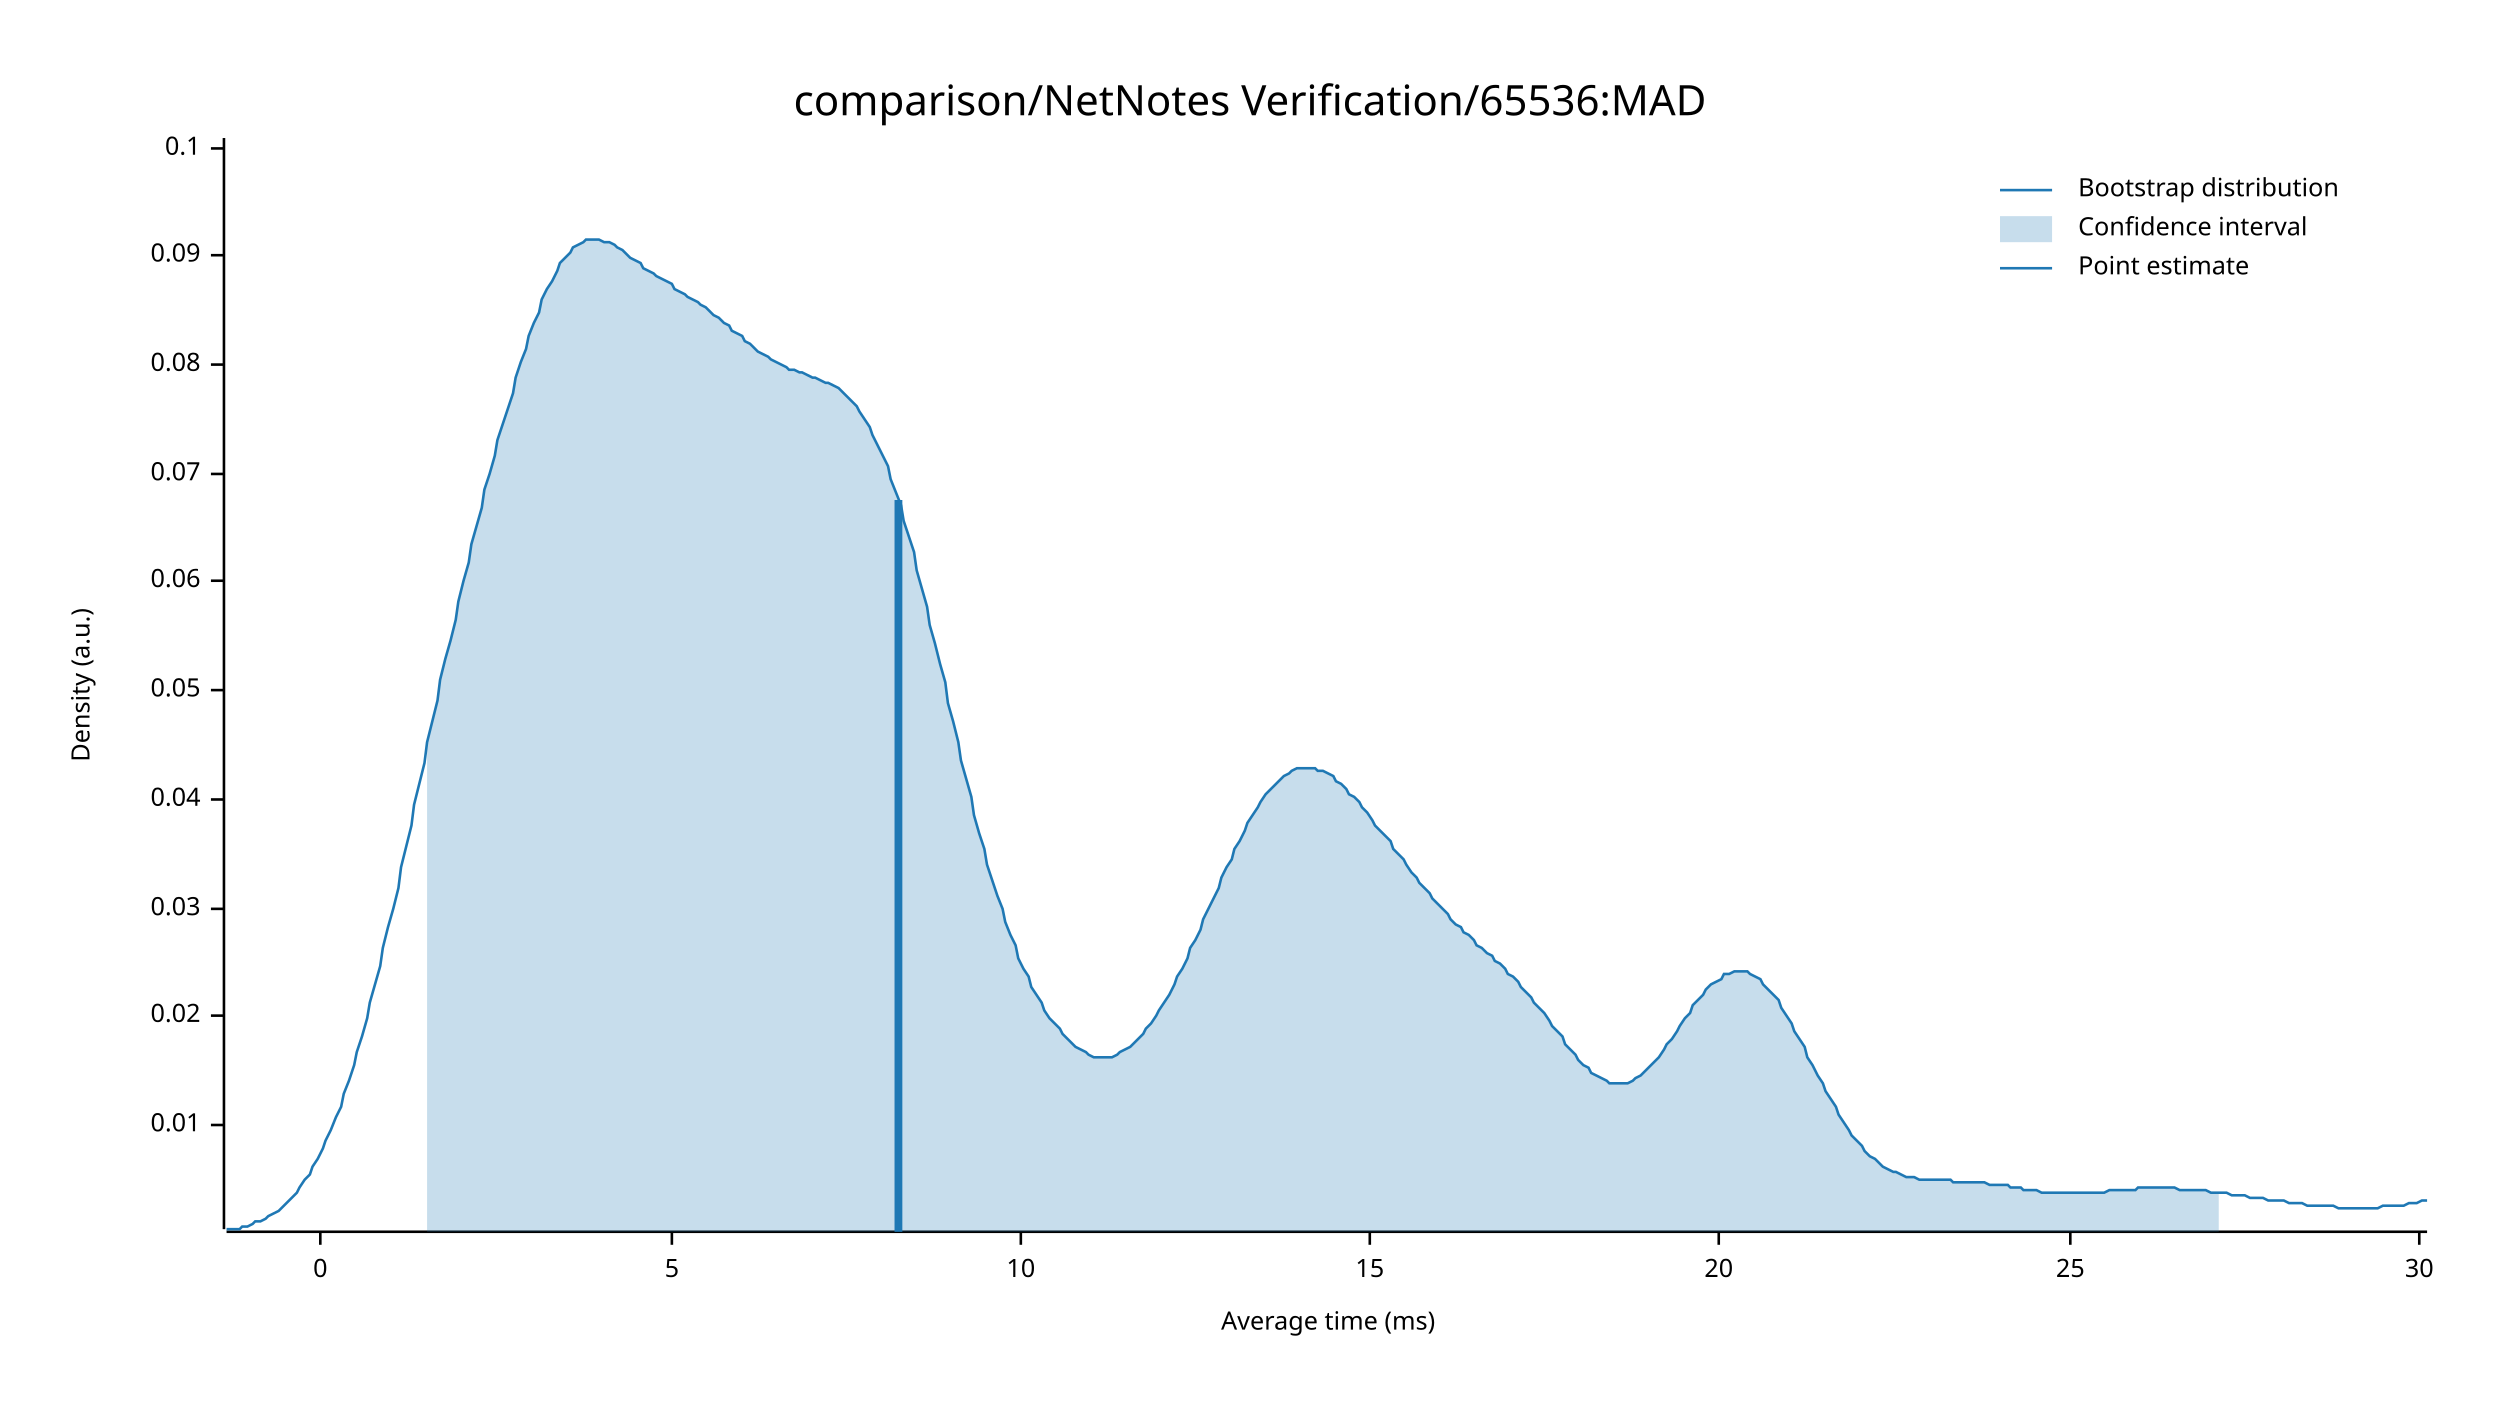
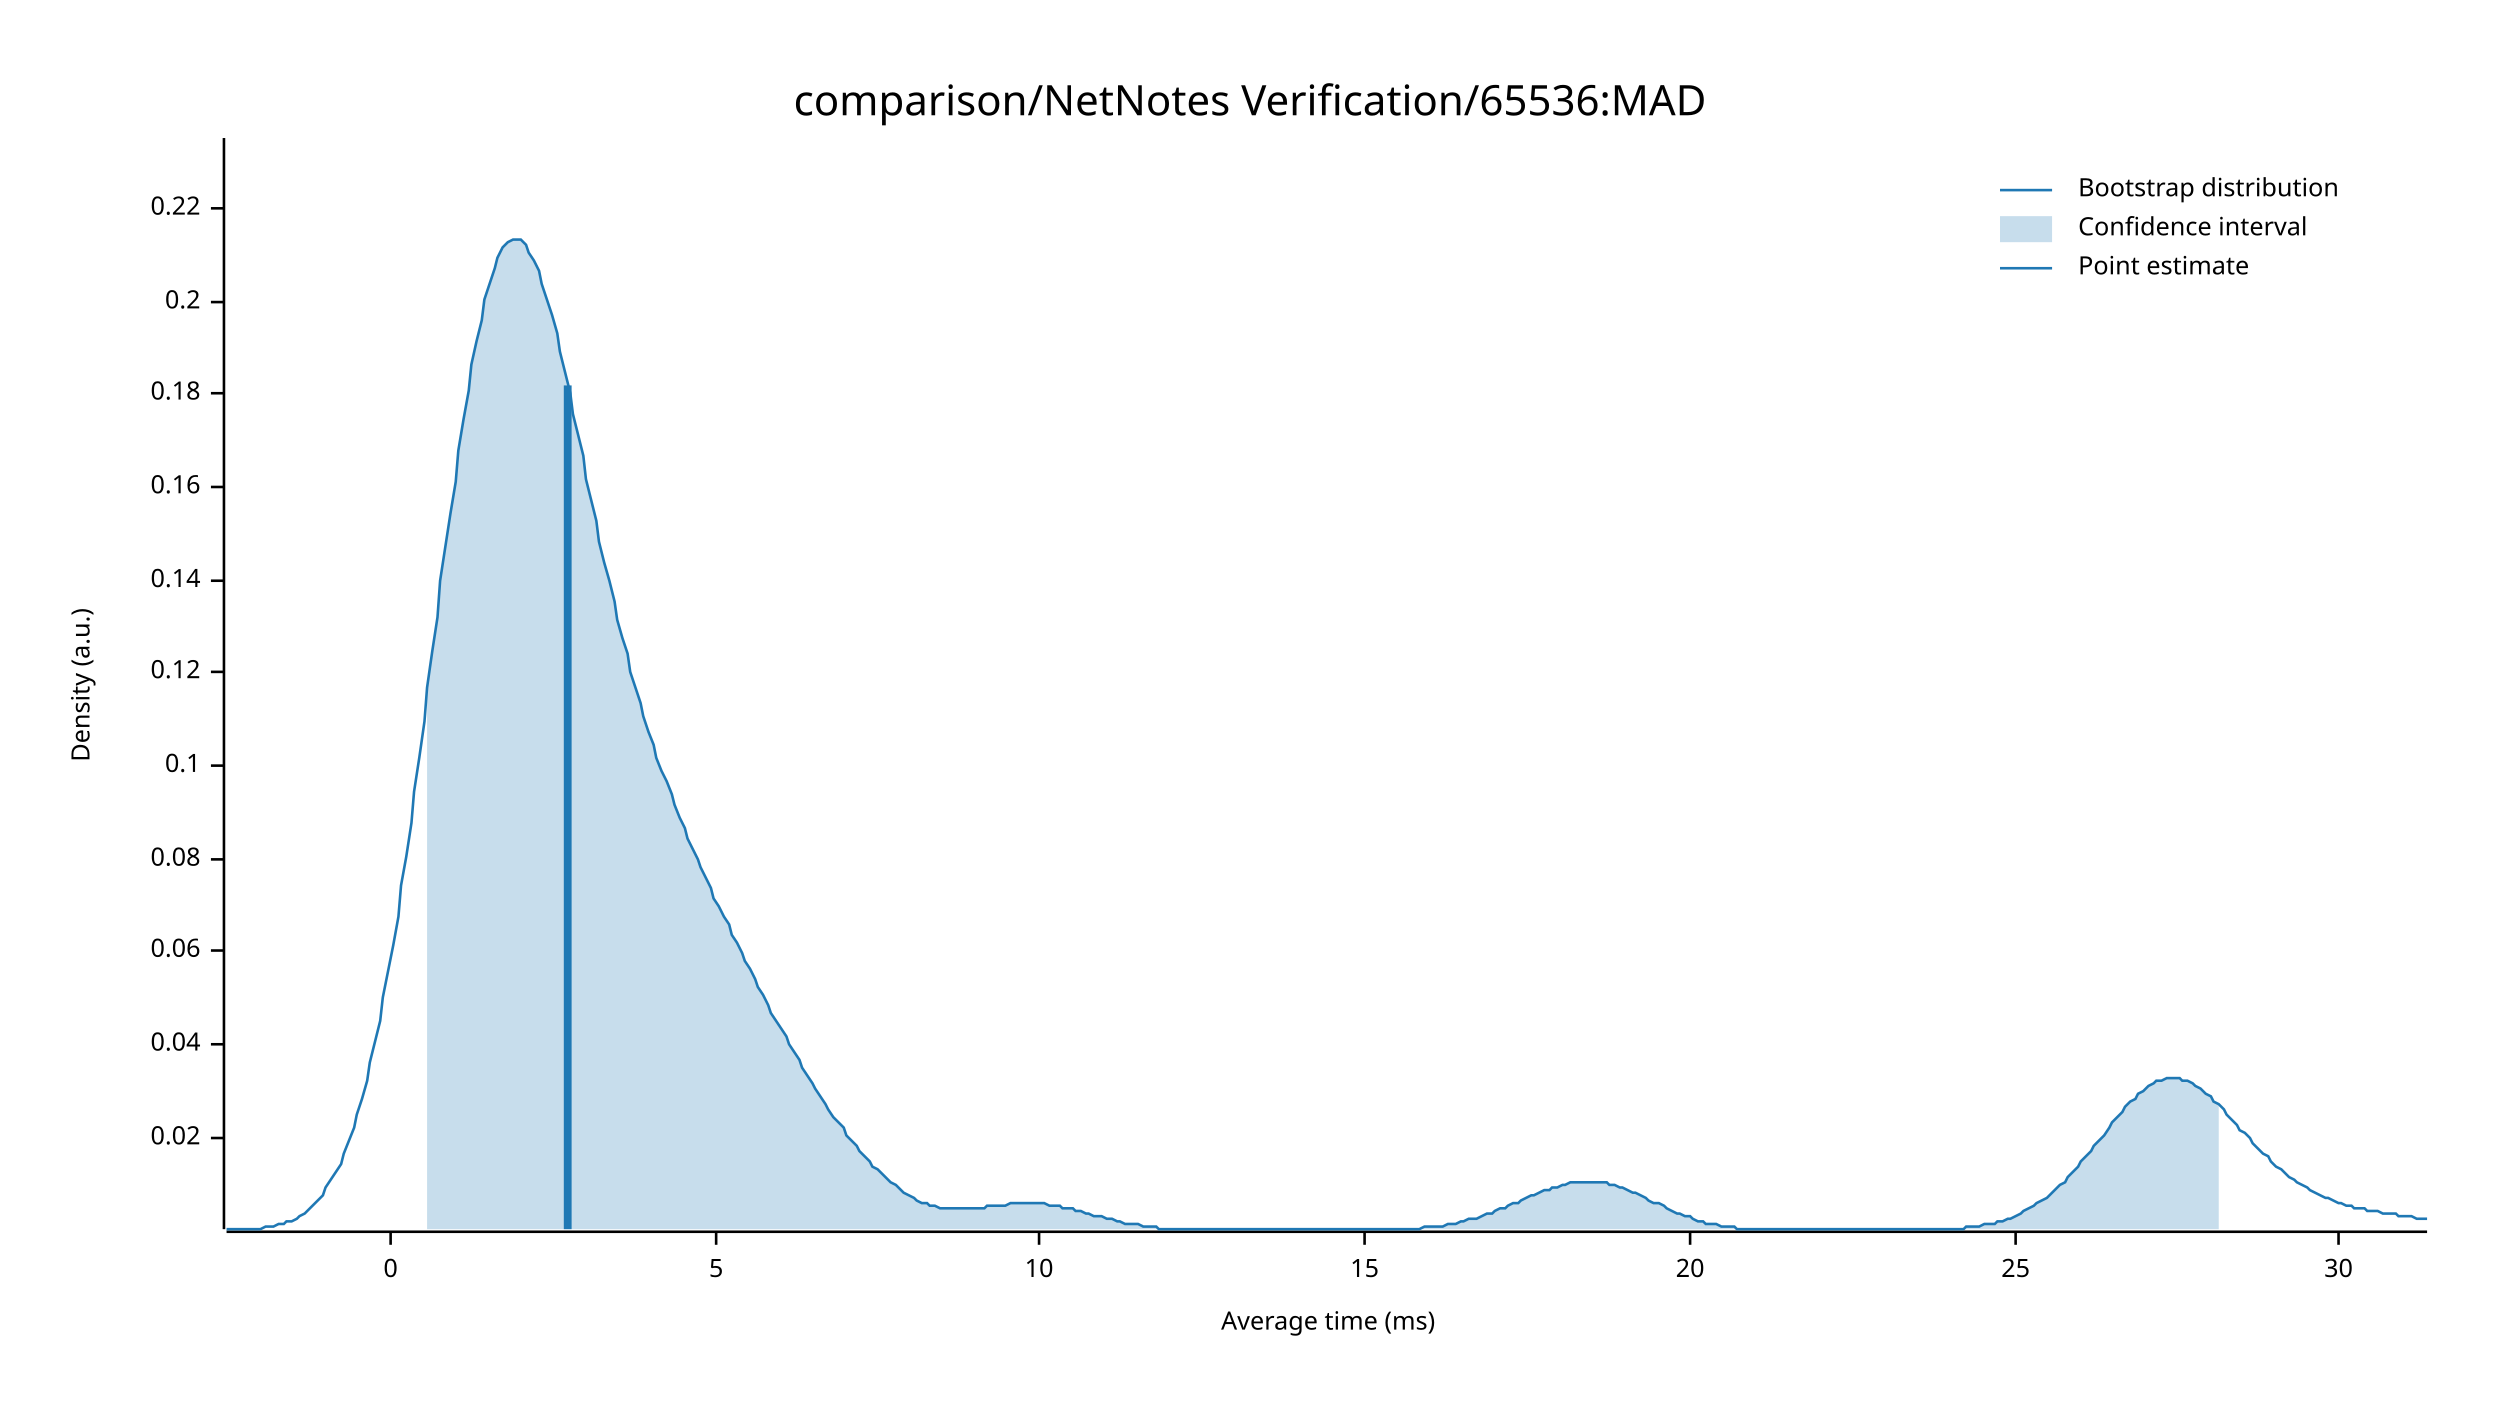
<svg xmlns="http://www.w3.org/2000/svg" width="960" height="540" viewBox="0 0 960 540">
  <text x="480" y="32" dy="0.76em" text-anchor="middle" font-family="sans-serif" font-size="16.129" opacity="1" fill="#000000">
comparison/NetNotes Verification/65536:MAD
</text>
  <text x="27" y="263" dy="0.76em" text-anchor="middle" font-family="sans-serif" font-size="9.677" opacity="1" fill="#000000" transform="rotate(270, 27, 263)">
Density (a.u.)
</text>
  <text x="510" y="513" dy="-0.5ex" text-anchor="middle" font-family="sans-serif" font-size="9.677" opacity="1" fill="#000000">
Average time (ms)
</text>
  <polyline fill="none" opacity="1" stroke="#000000" stroke-width="1" points="86,53 86,472 " />
-   <text x="77" y="432" dy="0.5ex" text-anchor="end" font-family="sans-serif" font-size="9.677" opacity="1" fill="#000000">
- 0.01
- </text>
-   <polyline fill="none" opacity="1" stroke="#000000" stroke-width="1" points="81,432 86,432 " />
-   <text x="77" y="390" dy="0.5ex" text-anchor="end" font-family="sans-serif" font-size="9.677" opacity="1" fill="#000000">
+   <text x="77" y="437" dy="0.5ex" text-anchor="end" font-family="sans-serif" font-size="9.677" opacity="1" fill="#000000">
0.02
</text>
-   <polyline fill="none" opacity="1" stroke="#000000" stroke-width="1" points="81,390 86,390 " />
-   <text x="77" y="349" dy="0.5ex" text-anchor="end" font-family="sans-serif" font-size="9.677" opacity="1" fill="#000000">
- 0.03
- </text>
-   <polyline fill="none" opacity="1" stroke="#000000" stroke-width="1" points="81,349 86,349 " />
-   <text x="77" y="307" dy="0.5ex" text-anchor="end" font-family="sans-serif" font-size="9.677" opacity="1" fill="#000000">
+   <polyline fill="none" opacity="1" stroke="#000000" stroke-width="1" points="81,437 86,437 " />
+   <text x="77" y="401" dy="0.5ex" text-anchor="end" font-family="sans-serif" font-size="9.677" opacity="1" fill="#000000">
0.04
</text>
-   <polyline fill="none" opacity="1" stroke="#000000" stroke-width="1" points="81,307 86,307 " />
-   <text x="77" y="265" dy="0.5ex" text-anchor="end" font-family="sans-serif" font-size="9.677" opacity="1" fill="#000000">
- 0.05
- </text>
-   <polyline fill="none" opacity="1" stroke="#000000" stroke-width="1" points="81,265 86,265 " />
-   <text x="77" y="223" dy="0.5ex" text-anchor="end" font-family="sans-serif" font-size="9.677" opacity="1" fill="#000000">
+   <polyline fill="none" opacity="1" stroke="#000000" stroke-width="1" points="81,401 86,401 " />
+   <text x="77" y="365" dy="0.5ex" text-anchor="end" font-family="sans-serif" font-size="9.677" opacity="1" fill="#000000">
0.06
</text>
-   <polyline fill="none" opacity="1" stroke="#000000" stroke-width="1" points="81,223 86,223 " />
-   <text x="77" y="182" dy="0.5ex" text-anchor="end" font-family="sans-serif" font-size="9.677" opacity="1" fill="#000000">
- 0.07
- </text>
-   <polyline fill="none" opacity="1" stroke="#000000" stroke-width="1" points="81,182 86,182 " />
-   <text x="77" y="140" dy="0.5ex" text-anchor="end" font-family="sans-serif" font-size="9.677" opacity="1" fill="#000000">
+   <polyline fill="none" opacity="1" stroke="#000000" stroke-width="1" points="81,365 86,365 " />
+   <text x="77" y="330" dy="0.5ex" text-anchor="end" font-family="sans-serif" font-size="9.677" opacity="1" fill="#000000">
0.08
</text>
-   <polyline fill="none" opacity="1" stroke="#000000" stroke-width="1" points="81,140 86,140 " />
-   <text x="77" y="98" dy="0.5ex" text-anchor="end" font-family="sans-serif" font-size="9.677" opacity="1" fill="#000000">
- 0.09
- </text>
-   <polyline fill="none" opacity="1" stroke="#000000" stroke-width="1" points="81,98 86,98 " />
-   <text x="77" y="57" dy="0.5ex" text-anchor="end" font-family="sans-serif" font-size="9.677" opacity="1" fill="#000000">
+   <polyline fill="none" opacity="1" stroke="#000000" stroke-width="1" points="81,330 86,330 " />
+   <text x="77" y="294" dy="0.5ex" text-anchor="end" font-family="sans-serif" font-size="9.677" opacity="1" fill="#000000">
0.1
</text>
-   <polyline fill="none" opacity="1" stroke="#000000" stroke-width="1" points="81,57 86,57 " />
+   <polyline fill="none" opacity="1" stroke="#000000" stroke-width="1" points="81,294 86,294 " />
+   <text x="77" y="258" dy="0.5ex" text-anchor="end" font-family="sans-serif" font-size="9.677" opacity="1" fill="#000000">
+ 0.12
+ </text>
+   <polyline fill="none" opacity="1" stroke="#000000" stroke-width="1" points="81,258 86,258 " />
+   <text x="77" y="223" dy="0.5ex" text-anchor="end" font-family="sans-serif" font-size="9.677" opacity="1" fill="#000000">
+ 0.14
+ </text>
+   <polyline fill="none" opacity="1" stroke="#000000" stroke-width="1" points="81,223 86,223 " />
+   <text x="77" y="187" dy="0.5ex" text-anchor="end" font-family="sans-serif" font-size="9.677" opacity="1" fill="#000000">
+ 0.16
+ </text>
+   <polyline fill="none" opacity="1" stroke="#000000" stroke-width="1" points="81,187 86,187 " />
+   <text x="77" y="151" dy="0.5ex" text-anchor="end" font-family="sans-serif" font-size="9.677" opacity="1" fill="#000000">
+ 0.18
+ </text>
+   <polyline fill="none" opacity="1" stroke="#000000" stroke-width="1" points="81,151 86,151 " />
+   <text x="77" y="116" dy="0.5ex" text-anchor="end" font-family="sans-serif" font-size="9.677" opacity="1" fill="#000000">
+ 0.2
+ </text>
+   <polyline fill="none" opacity="1" stroke="#000000" stroke-width="1" points="81,116 86,116 " />
+   <text x="77" y="80" dy="0.5ex" text-anchor="end" font-family="sans-serif" font-size="9.677" opacity="1" fill="#000000">
+ 0.22
+ </text>
+   <polyline fill="none" opacity="1" stroke="#000000" stroke-width="1" points="81,80 86,80 " />
  <polyline fill="none" opacity="1" stroke="#000000" stroke-width="1" points="87,473 932,473 " />
-   <text x="123" y="483" dy="0.76em" text-anchor="middle" font-family="sans-serif" font-size="9.677" opacity="1" fill="#000000">
+   <text x="150" y="483" dy="0.76em" text-anchor="middle" font-family="sans-serif" font-size="9.677" opacity="1" fill="#000000">
0
</text>
-   <polyline fill="none" opacity="1" stroke="#000000" stroke-width="1" points="123,473 123,478 " />
-   <text x="258" y="483" dy="0.76em" text-anchor="middle" font-family="sans-serif" font-size="9.677" opacity="1" fill="#000000">
+   <polyline fill="none" opacity="1" stroke="#000000" stroke-width="1" points="150,473 150,478 " />
+   <text x="275" y="483" dy="0.76em" text-anchor="middle" font-family="sans-serif" font-size="9.677" opacity="1" fill="#000000">
5
</text>
-   <polyline fill="none" opacity="1" stroke="#000000" stroke-width="1" points="258,473 258,478 " />
-   <text x="392" y="483" dy="0.76em" text-anchor="middle" font-family="sans-serif" font-size="9.677" opacity="1" fill="#000000">
+   <polyline fill="none" opacity="1" stroke="#000000" stroke-width="1" points="275,473 275,478 " />
+   <text x="399" y="483" dy="0.76em" text-anchor="middle" font-family="sans-serif" font-size="9.677" opacity="1" fill="#000000">
10
</text>
-   <polyline fill="none" opacity="1" stroke="#000000" stroke-width="1" points="392,473 392,478 " />
-   <text x="526" y="483" dy="0.76em" text-anchor="middle" font-family="sans-serif" font-size="9.677" opacity="1" fill="#000000">
+   <polyline fill="none" opacity="1" stroke="#000000" stroke-width="1" points="399,473 399,478 " />
+   <text x="524" y="483" dy="0.76em" text-anchor="middle" font-family="sans-serif" font-size="9.677" opacity="1" fill="#000000">
15
</text>
-   <polyline fill="none" opacity="1" stroke="#000000" stroke-width="1" points="526,473 526,478 " />
-   <text x="660" y="483" dy="0.76em" text-anchor="middle" font-family="sans-serif" font-size="9.677" opacity="1" fill="#000000">
+   <polyline fill="none" opacity="1" stroke="#000000" stroke-width="1" points="524,473 524,478 " />
+   <text x="649" y="483" dy="0.76em" text-anchor="middle" font-family="sans-serif" font-size="9.677" opacity="1" fill="#000000">
20
</text>
-   <polyline fill="none" opacity="1" stroke="#000000" stroke-width="1" points="660,473 660,478 " />
-   <text x="795" y="483" dy="0.76em" text-anchor="middle" font-family="sans-serif" font-size="9.677" opacity="1" fill="#000000">
+   <polyline fill="none" opacity="1" stroke="#000000" stroke-width="1" points="649,473 649,478 " />
+   <text x="774" y="483" dy="0.76em" text-anchor="middle" font-family="sans-serif" font-size="9.677" opacity="1" fill="#000000">
25
</text>
-   <polyline fill="none" opacity="1" stroke="#000000" stroke-width="1" points="795,473 795,478 " />
-   <text x="929" y="483" dy="0.76em" text-anchor="middle" font-family="sans-serif" font-size="9.677" opacity="1" fill="#000000">
+   <polyline fill="none" opacity="1" stroke="#000000" stroke-width="1" points="774,473 774,478 " />
+   <text x="898" y="483" dy="0.76em" text-anchor="middle" font-family="sans-serif" font-size="9.677" opacity="1" fill="#000000">
30
</text>
-   <polyline fill="none" opacity="1" stroke="#000000" stroke-width="1" points="929,473 929,478 " />
-   <polyline fill="none" opacity="1" stroke="#1F78B4" stroke-width="1" points="87,472 88,472 90,472 92,472 93,471 95,471 97,470 98,469 100,469 102,468 103,467 105,466 107,465 109,463 110,462 112,460 114,458 115,456 117,453 119,451 120,448 122,445 124,441 125,438 127,434 129,429 131,425 132,420 134,415 136,409 137,404 139,398 141,391 142,385 144,378 146,371 147,364 149,356 151,349 153,341 154,333 156,325 158,317 159,309 161,301 163,293 164,285 166,277 168,269 169,261 171,253 173,246 175,238 176,231 178,223 180,216 181,209 183,202 185,195 186,188 188,182 190,175 191,169 193,163 195,157 197,151 198,145 200,139 202,134 203,129 205,124 207,120 208,115 210,111 212,108 214,104 215,101 217,99 219,97 220,95 222,94 224,93 225,92 227,92 229,92 230,92 232,93 234,93 236,94 237,95 239,96 241,98 242,99 244,100 246,101 247,103 249,104 251,105 252,106 254,107 256,108 258,109 259,111 261,112 263,113 264,114 266,115 268,116 269,117 271,118 273,120 274,121 276,122 278,124 280,125 281,127 283,128 285,129 286,131 288,132 290,134 291,135 293,136 295,137 296,138 298,139 300,140 302,141 303,142 305,142 307,143 308,143 310,144 312,145 313,145 315,146 317,147 318,147 320,148 322,149 324,151 325,152 327,154 329,156 330,158 332,161 334,164 335,167 337,171 339,175 341,179 342,184 344,189 346,194 347,200 349,206 351,212 352,219 354,226 356,233 357,240 359,247 361,255 363,262 364,270 366,277 368,285 369,292 371,299 373,306 374,313 376,320 378,326 379,332 381,338 383,344 385,349 386,354 388,359 390,363 391,368 393,372 395,375 396,379 398,382 400,385 401,388 403,391 405,393 407,395 408,397 410,399 412,401 413,402 415,403 417,404 418,405 420,406 422,406 423,406 425,406 427,406 429,405 430,404 432,403 434,402 435,401 437,399 439,397 440,395 442,393 444,390 445,388 447,385 449,382 451,378 452,375 454,372 456,368 457,364 459,361 461,357 462,353 464,349 466,345 468,341 469,337 471,333 473,330 474,326 476,323 478,319 479,316 481,313 483,310 484,308 486,305 488,303 490,301 491,300 493,298 495,297 496,296 498,295 500,295 501,295 503,295 505,295 506,296 508,296 510,297 512,298 513,300 515,301 517,303 518,305 520,306 522,308 523,310 525,312 527,315 528,317 530,319 532,321 534,323 535,326 537,328 539,330 540,332 542,335 544,337 545,339 547,341 549,343 550,345 552,347 554,349 556,351 557,353 559,355 561,356 562,358 564,359 566,361 567,363 569,364 571,366 573,367 574,369 576,370 578,372 579,374 581,375 583,377 584,379 586,381 588,383 589,385 591,387 593,389 595,392 596,394 598,396 600,398 601,401 603,403 605,405 606,407 608,409 610,410 611,412 613,413 615,414 617,415 618,416 620,416 622,416 623,416 625,416 627,415 628,414 630,413 632,411 633,410 635,408 637,406 639,403 640,401 642,399 644,396 645,394 647,391 649,389 650,386 652,384 654,382 655,380 657,378 659,377 661,376 662,374 664,374 666,373 667,373 669,373 671,373 672,374 674,375 676,376 677,378 679,380 681,382 683,384 684,387 686,390 688,393 689,396 691,399 693,402 694,406 696,409 698,413 700,416 701,419 703,422 705,425 706,428 708,431 710,434 711,436 713,438 715,440 716,442 718,444 720,445 722,447 723,448 725,449 727,450 728,450 730,451 732,452 733,452 735,452 737,453 738,453 740,453 742,453 744,453 745,453 747,453 749,453 750,454 752,454 754,454 755,454 757,454 759,454 760,454 762,454 764,455 766,455 767,455 769,455 771,455 772,456 774,456 776,456 777,457 779,457 781,457 782,457 784,458 786,458 788,458 789,458 791,458 793,458 794,458 796,458 798,458 799,458 801,458 803,458 804,458 806,458 808,458 810,457 811,457 813,457 815,457 816,457 818,457 820,457 821,456 823,456 825,456 827,456 828,456 830,456 832,456 833,456 835,456 837,457 838,457 840,457 842,457 843,457 845,457 847,457 849,458 850,458 852,458 854,458 855,458 857,459 859,459 860,459 862,459 864,460 865,460 867,460 869,460 871,461 872,461 874,461 876,461 877,461 879,462 881,462 882,462 884,462 886,463 887,463 889,463 891,463 893,463 894,463 896,463 898,464 899,464 901,464 903,464 904,464 906,464 908,464 909,464 911,464 913,464 915,463 916,463 918,463 920,463 921,463 923,463 925,462 926,462 928,462 930,461 932,461 " />
-   <polygon opacity="0.25" fill="#1F78B4" points="164,285 166,277 168,269 169,261 171,253 173,246 175,238 176,231 178,223 180,216 181,209 183,202 185,195 186,188 188,182 190,175 191,169 193,163 195,157 197,151 198,145 200,139 202,134 203,129 205,124 207,120 208,115 210,111 212,108 214,104 215,101 217,99 219,97 220,95 222,94 224,93 225,92 227,92 229,92 230,92 232,93 234,93 236,94 237,95 239,96 241,98 242,99 244,100 246,101 247,103 249,104 251,105 252,106 254,107 256,108 258,109 259,111 261,112 263,113 264,114 266,115 268,116 269,117 271,118 273,120 274,121 276,122 278,124 280,125 281,127 283,128 285,129 286,131 288,132 290,134 291,135 293,136 295,137 296,138 298,139 300,140 302,141 303,142 305,142 307,143 308,143 310,144 312,145 313,145 315,146 317,147 318,147 320,148 322,149 324,151 325,152 327,154 329,156 330,158 332,161 334,164 335,167 337,171 339,175 341,179 342,184 344,189 346,194 347,200 349,206 351,212 352,219 354,226 356,233 357,240 359,247 361,255 363,262 364,270 366,277 368,285 369,292 371,299 373,306 374,313 376,320 378,326 379,332 381,338 383,344 385,349 386,354 388,359 390,363 391,368 393,372 395,375 396,379 398,382 400,385 401,388 403,391 405,393 407,395 408,397 410,399 412,401 413,402 415,403 417,404 418,405 420,406 422,406 423,406 425,406 427,406 429,405 430,404 432,403 434,402 435,401 437,399 439,397 440,395 442,393 444,390 445,388 447,385 449,382 451,378 452,375 454,372 456,368 457,364 459,361 461,357 462,353 464,349 466,345 468,341 469,337 471,333 473,330 474,326 476,323 478,319 479,316 481,313 483,310 484,308 486,305 488,303 490,301 491,300 493,298 495,297 496,296 498,295 500,295 501,295 503,295 505,295 506,296 508,296 510,297 512,298 513,300 515,301 517,303 518,305 520,306 522,308 523,310 525,312 527,315 528,317 530,319 532,321 534,323 535,326 537,328 539,330 540,332 542,335 544,337 545,339 547,341 549,343 550,345 552,347 554,349 556,351 557,353 559,355 561,356 562,358 564,359 566,361 567,363 569,364 571,366 573,367 574,369 576,370 578,372 579,374 581,375 583,377 584,379 586,381 588,383 589,385 591,387 593,389 595,392 596,394 598,396 600,398 601,401 603,403 605,405 606,407 608,409 610,410 611,412 613,413 615,414 617,415 618,416 620,416 622,416 623,416 625,416 627,415 628,414 630,413 632,411 633,410 635,408 637,406 639,403 640,401 642,399 644,396 645,394 647,391 649,389 650,386 652,384 654,382 655,380 657,378 659,377 661,376 662,374 664,374 666,373 667,373 669,373 671,373 672,374 674,375 676,376 677,378 679,380 681,382 683,384 684,387 686,390 688,393 689,396 691,399 693,402 694,406 696,409 698,413 700,416 701,419 703,422 705,425 706,428 708,431 710,434 711,436 713,438 715,440 716,442 718,444 720,445 722,447 723,448 725,449 727,450 728,450 730,451 732,452 733,452 735,452 737,453 738,453 740,453 742,453 744,453 745,453 747,453 749,453 750,454 752,454 754,454 755,454 757,454 759,454 760,454 762,454 764,455 766,455 767,455 769,455 771,455 772,456 774,456 776,456 777,457 779,457 781,457 782,457 784,458 786,458 788,458 789,458 791,458 793,458 794,458 796,458 798,458 799,458 801,458 803,458 804,458 806,458 808,458 810,457 811,457 813,457 815,457 816,457 818,457 820,457 821,456 823,456 825,456 827,456 828,456 830,456 832,456 833,456 835,456 837,457 838,457 840,457 842,457 843,457 845,457 847,457 849,458 850,458 852,458 852,473 164,473 " />
-   <polyline fill="none" opacity="1" stroke="#1F78B4" stroke-width="3" points="345,473 345,192 " />
+   <polyline fill="none" opacity="1" stroke="#000000" stroke-width="1" points="898,473 898,478 " />
+   <polyline fill="none" opacity="1" stroke="#1F78B4" stroke-width="1" points="87,472 88,472 90,472 92,472 93,472 95,472 97,472 98,472 100,472 102,471 103,471 105,471 107,470 109,470 110,469 112,469 114,468 115,467 117,466 119,464 120,463 122,461 124,459 125,456 127,453 129,450 131,447 132,443 134,438 136,433 137,428 139,422 141,415 142,408 144,400 146,392 147,383 149,373 151,363 153,352 154,340 156,329 158,316 159,304 161,291 163,277 164,264 166,250 168,237 169,223 171,210 173,197 175,185 176,173 178,161 180,150 181,140 183,131 185,123 186,115 188,109 190,103 191,99 193,95 195,93 197,92 198,92 200,92 202,94 203,97 205,100 207,104 208,109 210,115 212,121 214,128 215,135 217,143 219,151 220,159 222,167 224,175 225,184 227,192 229,200 230,208 232,216 234,223 236,231 237,238 239,245 241,251 242,258 244,264 246,270 247,275 249,281 251,286 252,291 254,296 256,300 258,305 259,309 261,314 263,318 264,322 266,326 268,330 269,333 271,337 273,341 274,345 276,348 278,352 280,355 281,359 283,362 285,366 286,369 288,372 290,376 291,379 293,382 295,386 296,389 298,392 300,395 302,398 303,401 305,404 307,407 308,410 310,413 312,416 313,418 315,421 317,424 318,426 320,429 322,431 324,433 325,436 327,438 329,440 330,442 332,444 334,446 335,448 337,449 339,451 341,453 342,454 344,455 346,457 347,458 349,459 351,460 352,461 354,462 356,462 357,463 359,463 361,464 363,464 364,464 366,464 368,464 369,464 371,464 373,464 374,464 376,464 378,464 379,463 381,463 383,463 385,463 386,463 388,462 390,462 391,462 393,462 395,462 396,462 398,462 400,462 401,462 403,463 405,463 407,463 408,464 410,464 412,464 413,465 415,465 417,466 418,466 420,467 422,467 423,467 425,468 427,468 429,469 430,469 432,470 434,470 435,470 437,470 439,471 440,471 442,471 444,471 445,472 447,472 449,472 451,472 452,472 454,472 456,472 457,472 459,472 461,472 462,472 464,472 466,472 468,472 469,472 471,472 473,472 474,472 476,472 478,472 479,472 481,472 483,472 484,472 486,472 488,472 490,472 491,472 493,472 495,472 496,472 498,472 500,472 501,472 503,472 505,472 506,472 508,472 510,472 512,472 513,472 515,472 517,472 518,472 520,472 522,472 523,472 525,472 527,472 528,472 530,472 532,472 534,472 535,472 537,472 539,472 540,472 542,472 544,472 545,472 547,471 549,471 550,471 552,471 554,471 556,470 557,470 559,470 561,469 562,469 564,468 566,468 567,468 569,467 571,466 573,466 574,465 576,464 578,464 579,463 581,462 583,462 584,461 586,460 588,459 589,459 591,458 593,457 595,457 596,456 598,456 600,455 601,455 603,454 605,454 606,454 608,454 610,454 611,454 613,454 615,454 617,454 618,455 620,455 622,456 623,456 625,457 627,458 628,458 630,459 632,460 633,461 635,462 637,462 639,463 640,464 642,465 644,466 645,466 647,467 649,467 650,468 652,469 654,469 655,470 657,470 659,470 661,471 662,471 664,471 666,471 667,472 669,472 671,472 672,472 674,472 676,472 677,472 679,472 681,472 683,472 684,472 686,472 688,472 689,472 691,472 693,472 694,472 696,472 698,472 700,472 701,472 703,472 705,472 706,472 708,472 710,472 711,472 713,472 715,472 716,472 718,472 720,472 722,472 723,472 725,472 727,472 728,472 730,472 732,472 733,472 735,472 737,472 738,472 740,472 742,472 744,472 745,472 747,472 749,472 750,472 752,472 754,472 755,471 757,471 759,471 760,471 762,470 764,470 766,470 767,469 769,469 771,468 772,468 774,467 776,466 777,465 779,464 781,463 782,462 784,461 786,460 788,458 789,457 791,455 793,454 794,452 796,450 798,448 799,446 801,444 803,442 804,440 806,438 808,436 810,433 811,431 813,429 815,427 816,425 818,423 820,422 821,420 823,419 825,417 827,416 828,415 830,415 832,414 833,414 835,414 837,414 838,415 840,415 842,416 843,417 845,418 847,420 849,421 850,423 852,424 854,426 855,428 857,430 859,432 860,434 862,435 864,437 865,439 867,441 869,443 871,444 872,446 874,448 876,449 877,450 879,452 881,453 882,454 884,455 886,456 887,457 889,458 891,459 893,460 894,460 896,461 898,462 899,462 901,463 903,463 904,464 906,464 908,464 909,465 911,465 913,465 915,466 916,466 918,466 920,466 921,467 923,467 925,467 926,467 928,468 930,468 932,468 " />
+   <polygon opacity="0.25" fill="#1F78B4" points="164,264 166,250 168,237 169,223 171,210 173,197 175,185 176,173 178,161 180,150 181,140 183,131 185,123 186,115 188,109 190,103 191,99 193,95 195,93 197,92 198,92 200,92 202,94 203,97 205,100 207,104 208,109 210,115 212,121 214,128 215,135 217,143 219,151 220,159 222,167 224,175 225,184 227,192 229,200 230,208 232,216 234,223 236,231 237,238 239,245 241,251 242,258 244,264 246,270 247,275 249,281 251,286 252,291 254,296 256,300 258,305 259,309 261,314 263,318 264,322 266,326 268,330 269,333 271,337 273,341 274,345 276,348 278,352 280,355 281,359 283,362 285,366 286,369 288,372 290,376 291,379 293,382 295,386 296,389 298,392 300,395 302,398 303,401 305,404 307,407 308,410 310,413 312,416 313,418 315,421 317,424 318,426 320,429 322,431 324,433 325,436 327,438 329,440 330,442 332,444 334,446 335,448 337,449 339,451 341,453 342,454 344,455 346,457 347,458 349,459 351,460 352,461 354,462 356,462 357,463 359,463 361,464 363,464 364,464 366,464 368,464 369,464 371,464 373,464 374,464 376,464 378,464 379,463 381,463 383,463 385,463 386,463 388,462 390,462 391,462 393,462 395,462 396,462 398,462 400,462 401,462 403,463 405,463 407,463 408,464 410,464 412,464 413,465 415,465 417,466 418,466 420,467 422,467 423,467 425,468 427,468 429,469 430,469 432,470 434,470 435,470 437,470 439,471 440,471 442,471 444,471 445,472 447,472 449,472 451,472 452,472 454,472 456,472 457,472 459,472 461,472 462,472 464,472 466,472 468,472 469,472 471,472 473,472 474,472 476,472 478,472 479,472 481,472 483,472 484,472 486,472 488,472 490,472 491,472 493,472 495,472 496,472 498,472 500,472 501,472 503,472 505,472 506,472 508,472 510,472 512,472 513,472 515,472 517,472 518,472 520,472 522,472 523,472 525,472 527,472 528,472 530,472 532,472 534,472 535,472 537,472 539,472 540,472 542,472 544,472 545,472 547,471 549,471 550,471 552,471 554,471 556,470 557,470 559,470 561,469 562,469 564,468 566,468 567,468 569,467 571,466 573,466 574,465 576,464 578,464 579,463 581,462 583,462 584,461 586,460 588,459 589,459 591,458 593,457 595,457 596,456 598,456 600,455 601,455 603,454 605,454 606,454 608,454 610,454 611,454 613,454 615,454 617,454 618,455 620,455 622,456 623,456 625,457 627,458 628,458 630,459 632,460 633,461 635,462 637,462 639,463 640,464 642,465 644,466 645,466 647,467 649,467 650,468 652,469 654,469 655,470 657,470 659,470 661,471 662,471 664,471 666,471 667,472 669,472 671,472 672,472 674,472 676,472 677,472 679,472 681,472 683,472 684,472 686,472 688,472 689,472 691,472 693,472 694,472 696,472 698,472 700,472 701,472 703,472 705,472 706,472 708,472 710,472 711,472 713,472 715,472 716,472 718,472 720,472 722,472 723,472 725,472 727,472 728,472 730,472 732,472 733,472 735,472 737,472 738,472 740,472 742,472 744,472 745,472 747,472 749,472 750,472 752,472 754,472 755,471 757,471 759,471 760,471 762,470 764,470 766,470 767,469 769,469 771,468 772,468 774,467 776,466 777,465 779,464 781,463 782,462 784,461 786,460 788,458 789,457 791,455 793,454 794,452 796,450 798,448 799,446 801,444 803,442 804,440 806,438 808,436 810,433 811,431 813,429 815,427 816,425 818,423 820,422 821,420 823,419 825,417 827,416 828,415 830,415 832,414 833,414 835,414 837,414 838,415 840,415 842,416 843,417 845,418 847,420 849,421 850,423 852,424 852,472 164,472 " />
+   <polyline fill="none" opacity="1" stroke="#1F78B4" stroke-width="3" points="218,472 218,148 " />
  <text x="798" y="68" dy="0.76em" text-anchor="start" font-family="sans-serif" font-size="9.677" opacity="1" fill="#000000">
Bootstrap distribution
</text>
  <text x="798" y="83" dy="0.76em" text-anchor="start" font-family="sans-serif" font-size="9.677" opacity="1" fill="#000000">
Confidence interval
</text>
  <text x="798" y="98" dy="0.76em" text-anchor="start" font-family="sans-serif" font-size="9.677" opacity="1" fill="#000000">
Point estimate
</text>
  <polyline fill="none" opacity="1" stroke="#1F78B4" stroke-width="1" points="768,73 788,73 " />
  <rect x="768" y="83" width="20" height="10" opacity="0.25" fill="#1F78B4" stroke="none" />
  <polyline fill="none" opacity="1" stroke="#1F78B4" stroke-width="1" points="768,103 788,103 " />
</svg>
